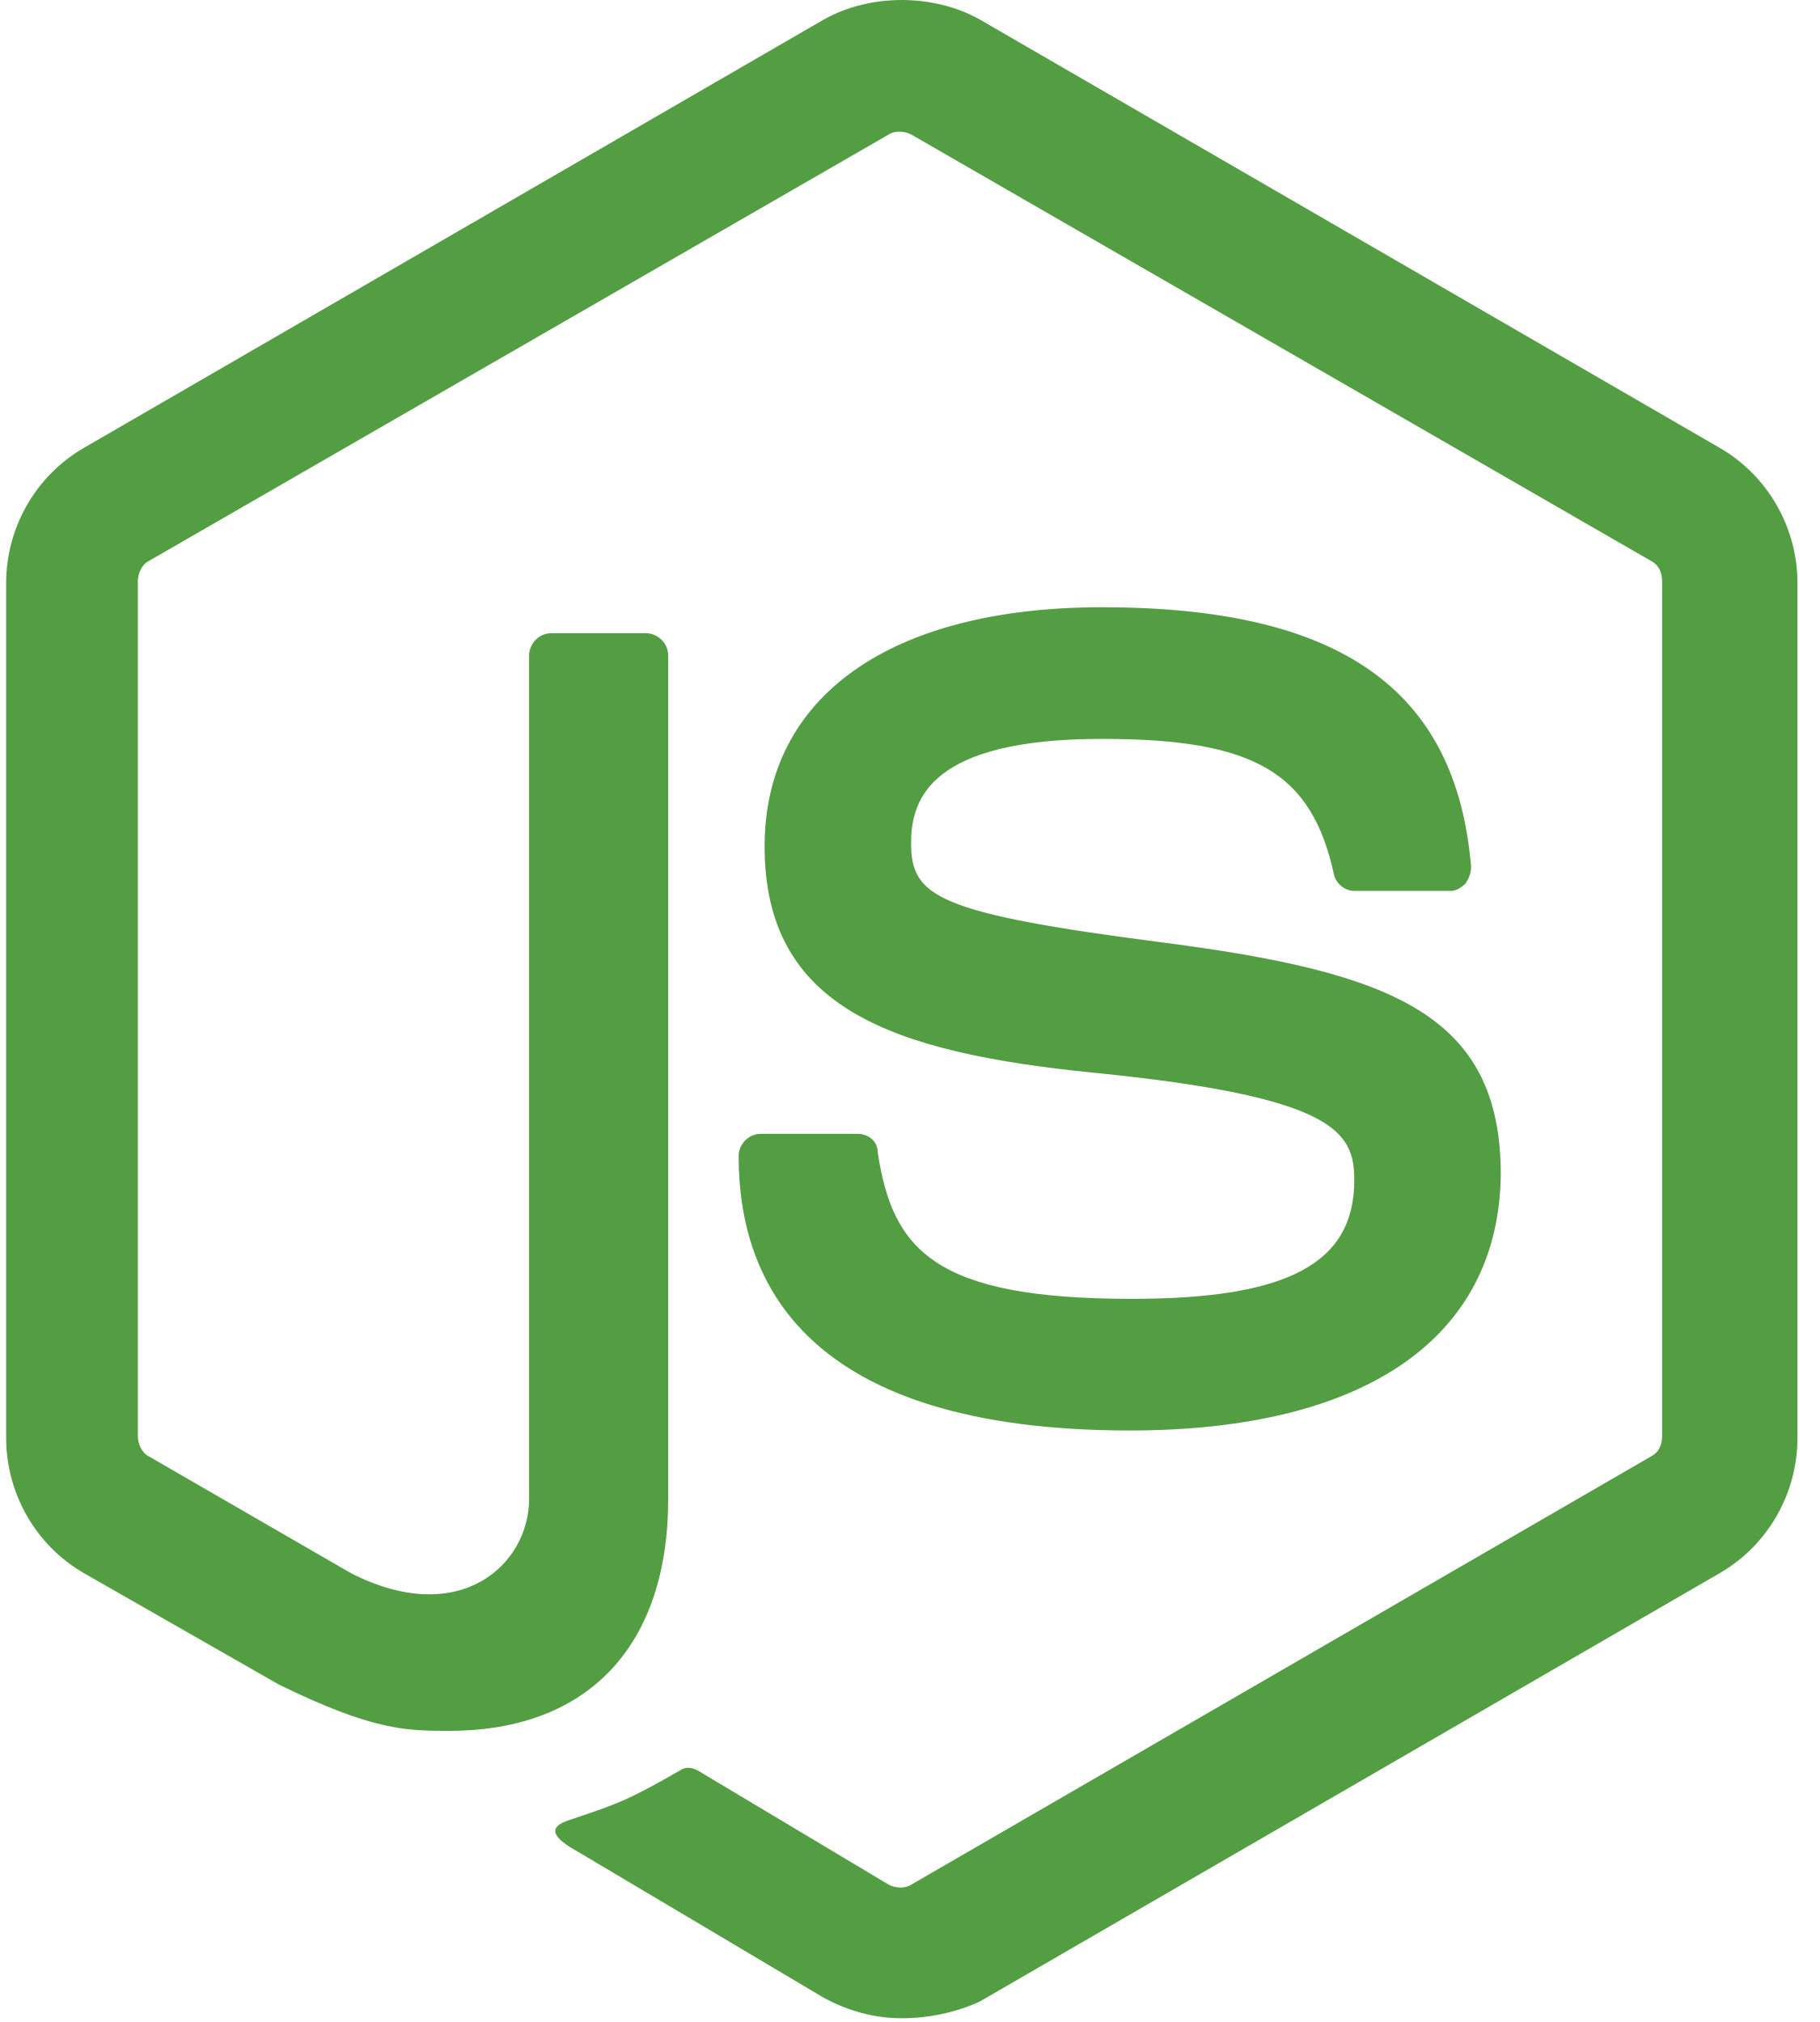
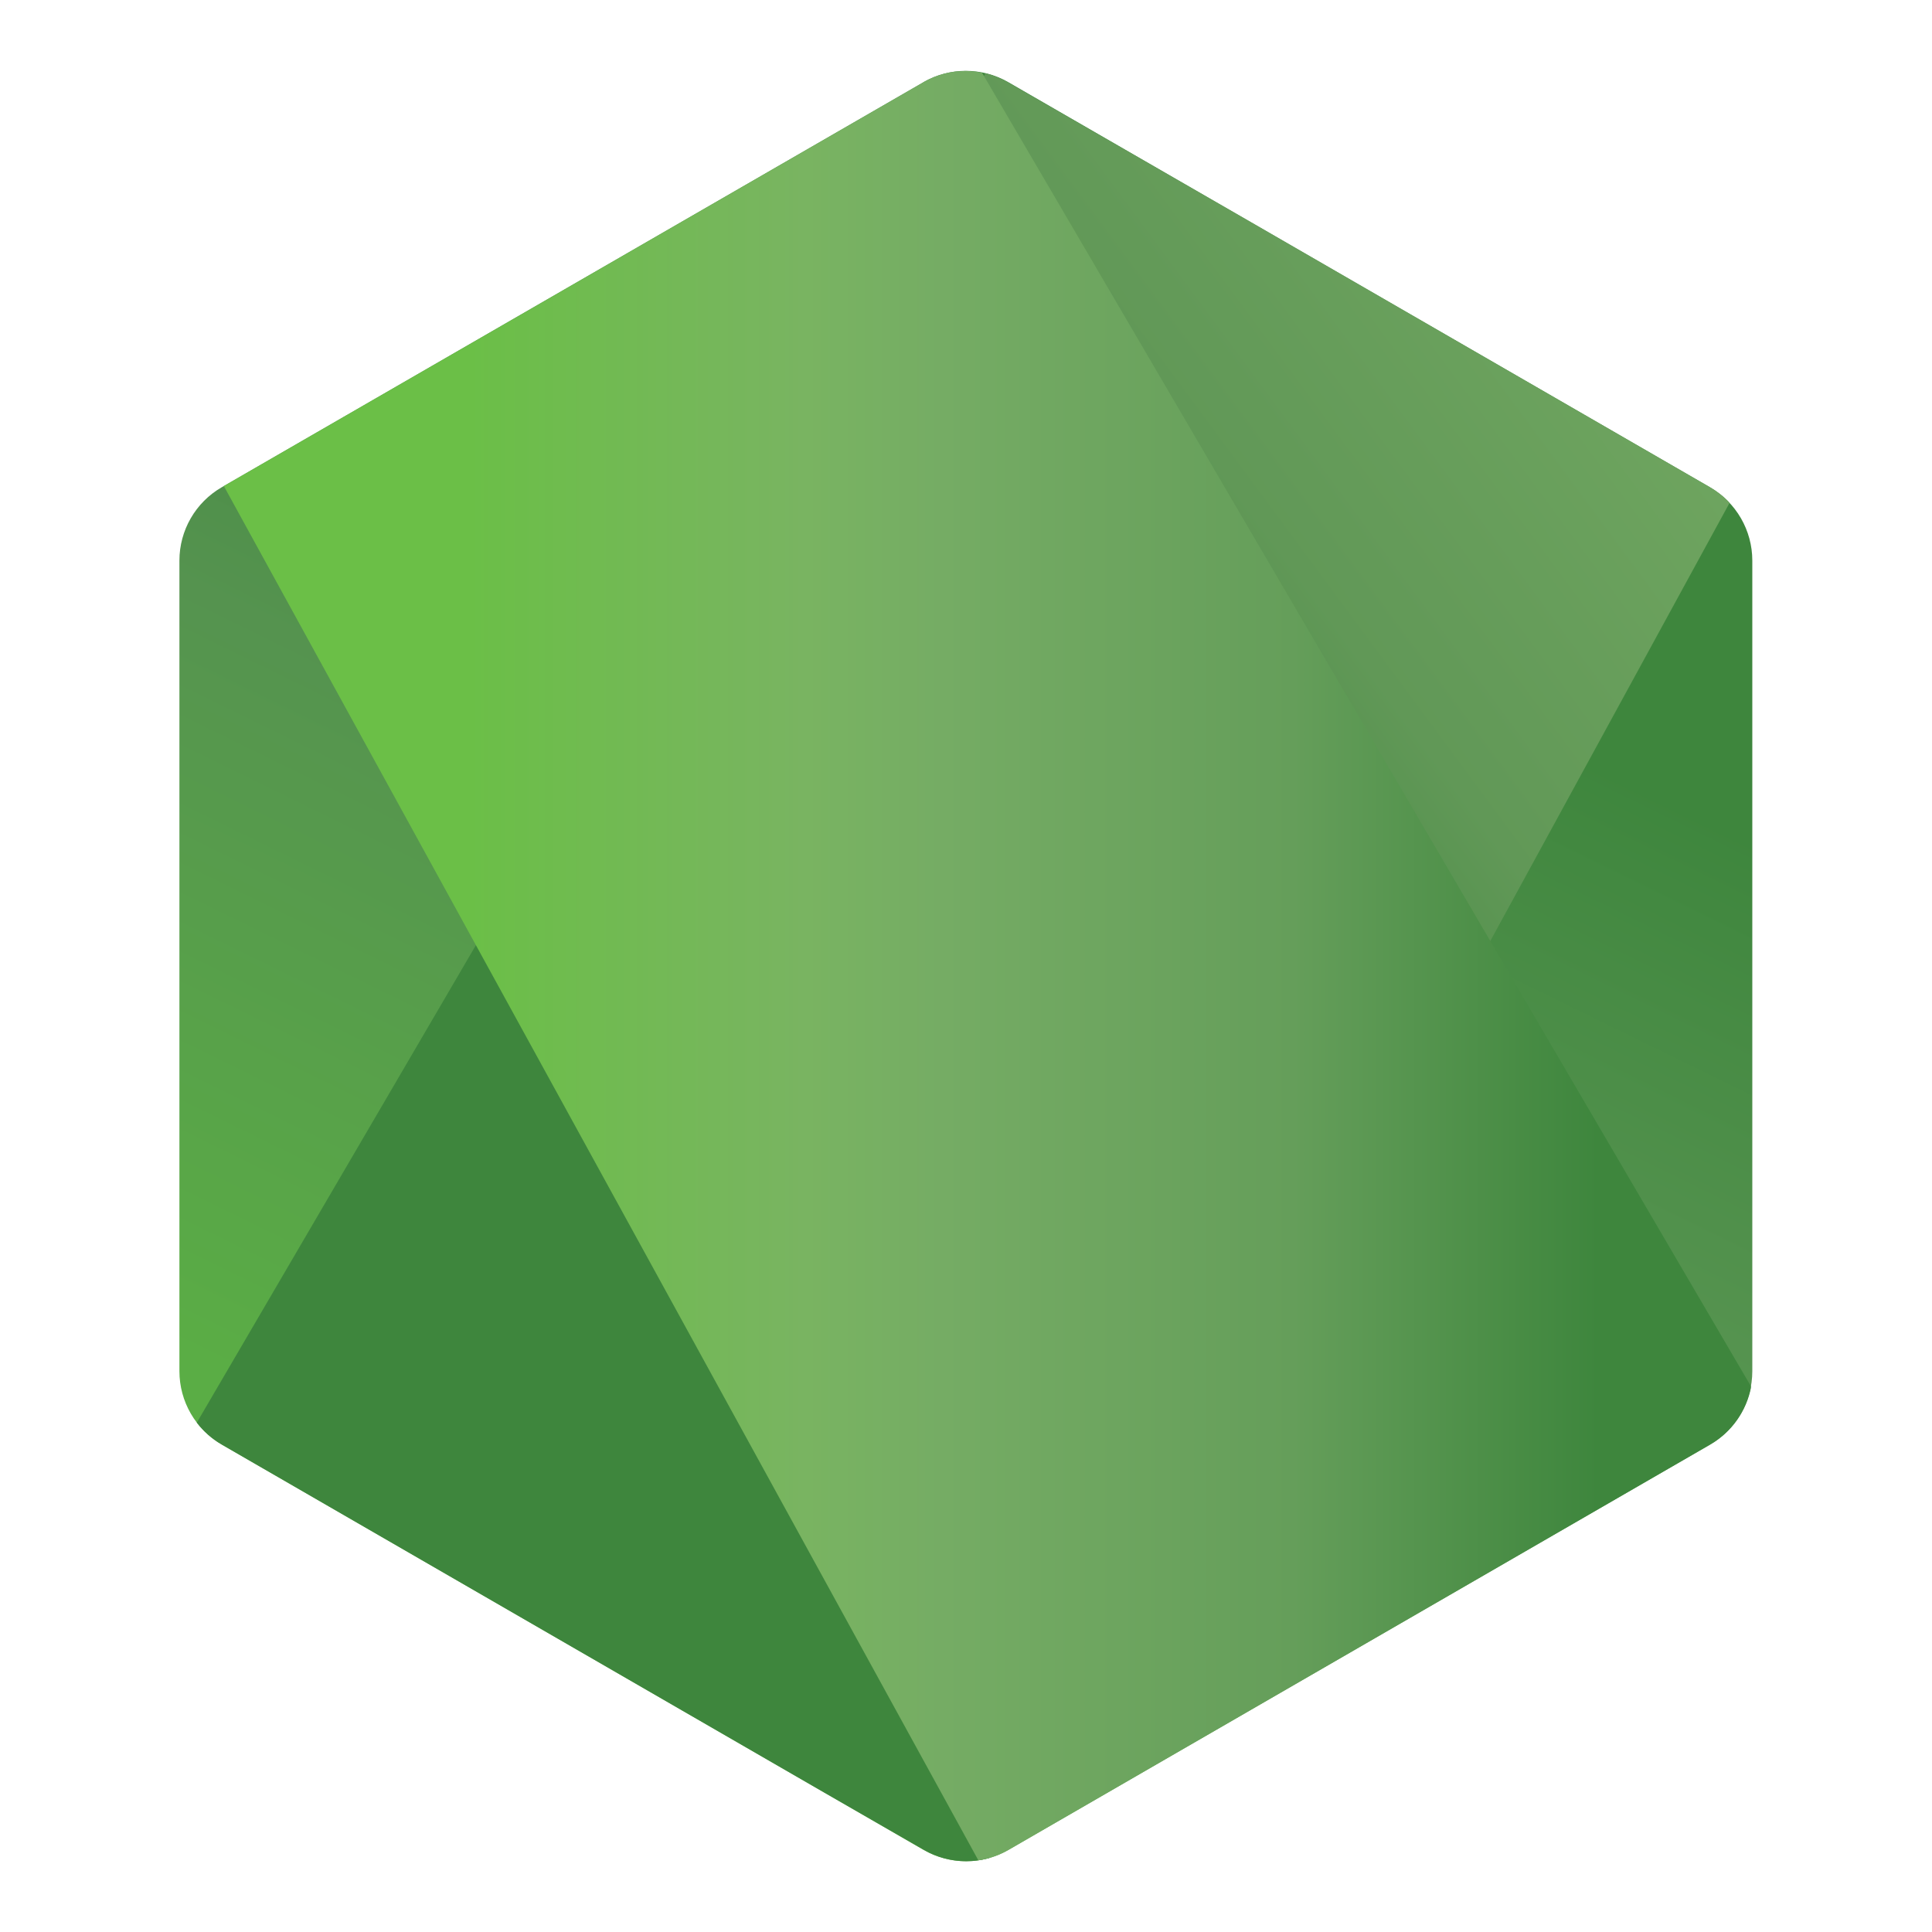
- <svg xmlns="http://www.w3.org/2000/svg" width="45" height="50" viewBox="0 0 45 50" fill="none">
-   <path d="M22.298 49.907C21.61 49.907 20.968 49.724 20.372 49.403L14.274 45.781C13.357 45.276 13.816 45.093 14.091 45.001C15.329 44.589 15.558 44.497 16.842 43.763C16.979 43.672 17.163 43.718 17.3 43.809L21.977 46.606C22.16 46.698 22.389 46.698 22.527 46.606L40.821 36.015C41.004 35.923 41.096 35.74 41.096 35.511V14.374C41.096 14.145 41.004 13.961 40.821 13.87L22.527 3.324C22.343 3.232 22.114 3.232 21.977 3.324L3.683 13.87C3.499 13.961 3.408 14.19 3.408 14.374V35.511C3.408 35.694 3.499 35.923 3.683 36.015L8.68 38.903C11.386 40.279 13.082 38.674 13.082 37.069V16.208C13.082 15.933 13.311 15.658 13.632 15.658H15.97C16.245 15.658 16.521 15.887 16.521 16.208V37.069C16.521 40.691 14.549 42.8 11.11 42.8C10.056 42.8 9.231 42.8 6.892 41.654L2.078 38.903C0.886 38.216 0.152 36.932 0.152 35.556V14.42C0.152 13.044 0.886 11.76 2.078 11.073L20.372 0.481C21.518 -0.16 23.077 -0.16 24.223 0.481L42.517 11.073C43.709 11.76 44.443 13.044 44.443 14.42V35.556C44.443 36.932 43.709 38.216 42.517 38.903L24.223 49.495C23.627 49.77 22.94 49.907 22.298 49.907ZM27.937 35.373C19.913 35.373 18.263 31.705 18.263 28.587C18.263 28.312 18.492 28.037 18.813 28.037H21.197C21.472 28.037 21.702 28.22 21.702 28.495C22.068 30.925 23.123 32.118 27.983 32.118C31.834 32.118 33.485 31.247 33.485 29.183C33.485 27.991 33.026 27.12 27.02 26.524C22.023 26.02 18.905 24.919 18.905 20.93C18.905 17.216 22.023 15.016 27.249 15.016C33.118 15.016 36.007 17.033 36.373 21.435C36.373 21.572 36.328 21.71 36.236 21.847C36.144 21.939 36.007 22.031 35.869 22.031H33.485C33.256 22.031 33.026 21.847 32.981 21.618C32.43 19.096 31.009 18.271 27.249 18.271C23.031 18.271 22.527 19.738 22.527 20.839C22.527 22.168 23.123 22.581 28.808 23.314C34.448 24.048 37.107 25.103 37.107 29.046C37.061 33.08 33.76 35.373 27.937 35.373Z" fill="#539E43" />
+ <svg xmlns="http://www.w3.org/2000/svg" viewBox="-3.8 -1.5 40.921 40.921" fill="#000000">
+   <g id="SVGRepo_bgCarrier" stroke-width="0" />
+   <g id="SVGRepo_tracerCarrier" stroke-linecap="round" stroke-linejoin="round" />
+   <g id="SVGRepo_iconCarrier">
+     <defs>
+       <linearGradient id="b" x1="271.97" x2="211.104" y1="217.606" y2="341.772" gradientUnits="userSpaceOnUse">
+         <stop offset=".3" stop-color="#3e863d" />
+         <stop offset=".5" stop-color="#55934f" />
+         <stop offset=".8" stop-color="#5aad45" />
+       </linearGradient>
+       <linearGradient id="d" x1="186.484" x2="297.349" y1="321.381" y2="239.465" gradientUnits="userSpaceOnUse">
+         <stop offset=".57" stop-color="#3e863d" />
+         <stop offset=".72" stop-color="#619857" />
+         <stop offset="1" stop-color="#76ac64" />
+       </linearGradient>
+       <linearGradient id="f" x1="197.051" x2="288.72" y1="279.652" y2="279.652" gradientUnits="userSpaceOnUse">
+         <stop offset=".16" stop-color="#6bbf47" />
+         <stop offset=".38" stop-color="#79b461" />
+         <stop offset=".47" stop-color="#75ac64" />
+         <stop offset=".7" stop-color="#659e5a" />
+         <stop offset=".9" stop-color="#3e863d" />
+       </linearGradient>
+       <clipPath id="a">
+         <path d="m239.03 226.605-42.13 24.317a5.085 5.085 0 0 0-2.546 4.406v48.668c0 1.817.968 3.496 2.546 4.406l42.133 24.336a5.1 5.1 0 0 0 5.09 0l42.126-24.336a5.096 5.096 0 0 0 2.54-4.406v-48.668c0-1.816-.97-3.496-2.55-4.406l-42.12-24.317a5.123 5.123 0 0 0-5.1 0">
+                 </path>
+       </clipPath>
+       <clipPath id="c">
+         <path d="M195.398 307.086c.403.523.907.976 1.5 1.316l36.14 20.875 6.02 3.46c.9.52 1.926.74 2.934.665.336-.027.672-.09 1-.183l44.434-81.36c-.34-.37-.738-.68-1.184-.94l-27.586-15.93-14.582-8.39a5.318 5.318 0 0 0-1.32-.53zm0 0">
+                 </path>
+       </clipPath>
+       <clipPath id="e">
+         <path d="M241.066 225.953a5.14 5.14 0 0 0-2.035.652l-42.01 24.247 45.3 82.51c.63-.09 1.25-.3 1.81-.624l42.13-24.336a5.105 5.105 0 0 0 2.46-3.476l-46.18-78.89a5.29 5.29 0 0 0-1.03-.102l-.42.02">
+                 </path>
+       </clipPath>
+     </defs>
+     <g clip-path="url(#a)" transform="translate(-68.564 -79.701) scale(.35278)">
+       <path fill="url(#b)" d="m331.363 246.793-118.715-58.19-60.87 124.174L270.49 370.97zm0 0" />
+     </g>
+     <g clip-path="url(#c)" transform="translate(-68.564 -79.701) scale(.35278)">
+       <path fill="url(#d)" d="m144.07 264.004 83.825 113.453 110.86-81.906-83.83-113.45zm0 0" />
+     </g>
+     <g clip-path="url(#e)" transform="translate(-68.564 -79.701) scale(.35278)">
+       <path fill="url(#f)" d="M197.02 225.934v107.43h91.683v-107.43zm0 0" />
+     </g>
+   </g>
</svg>
